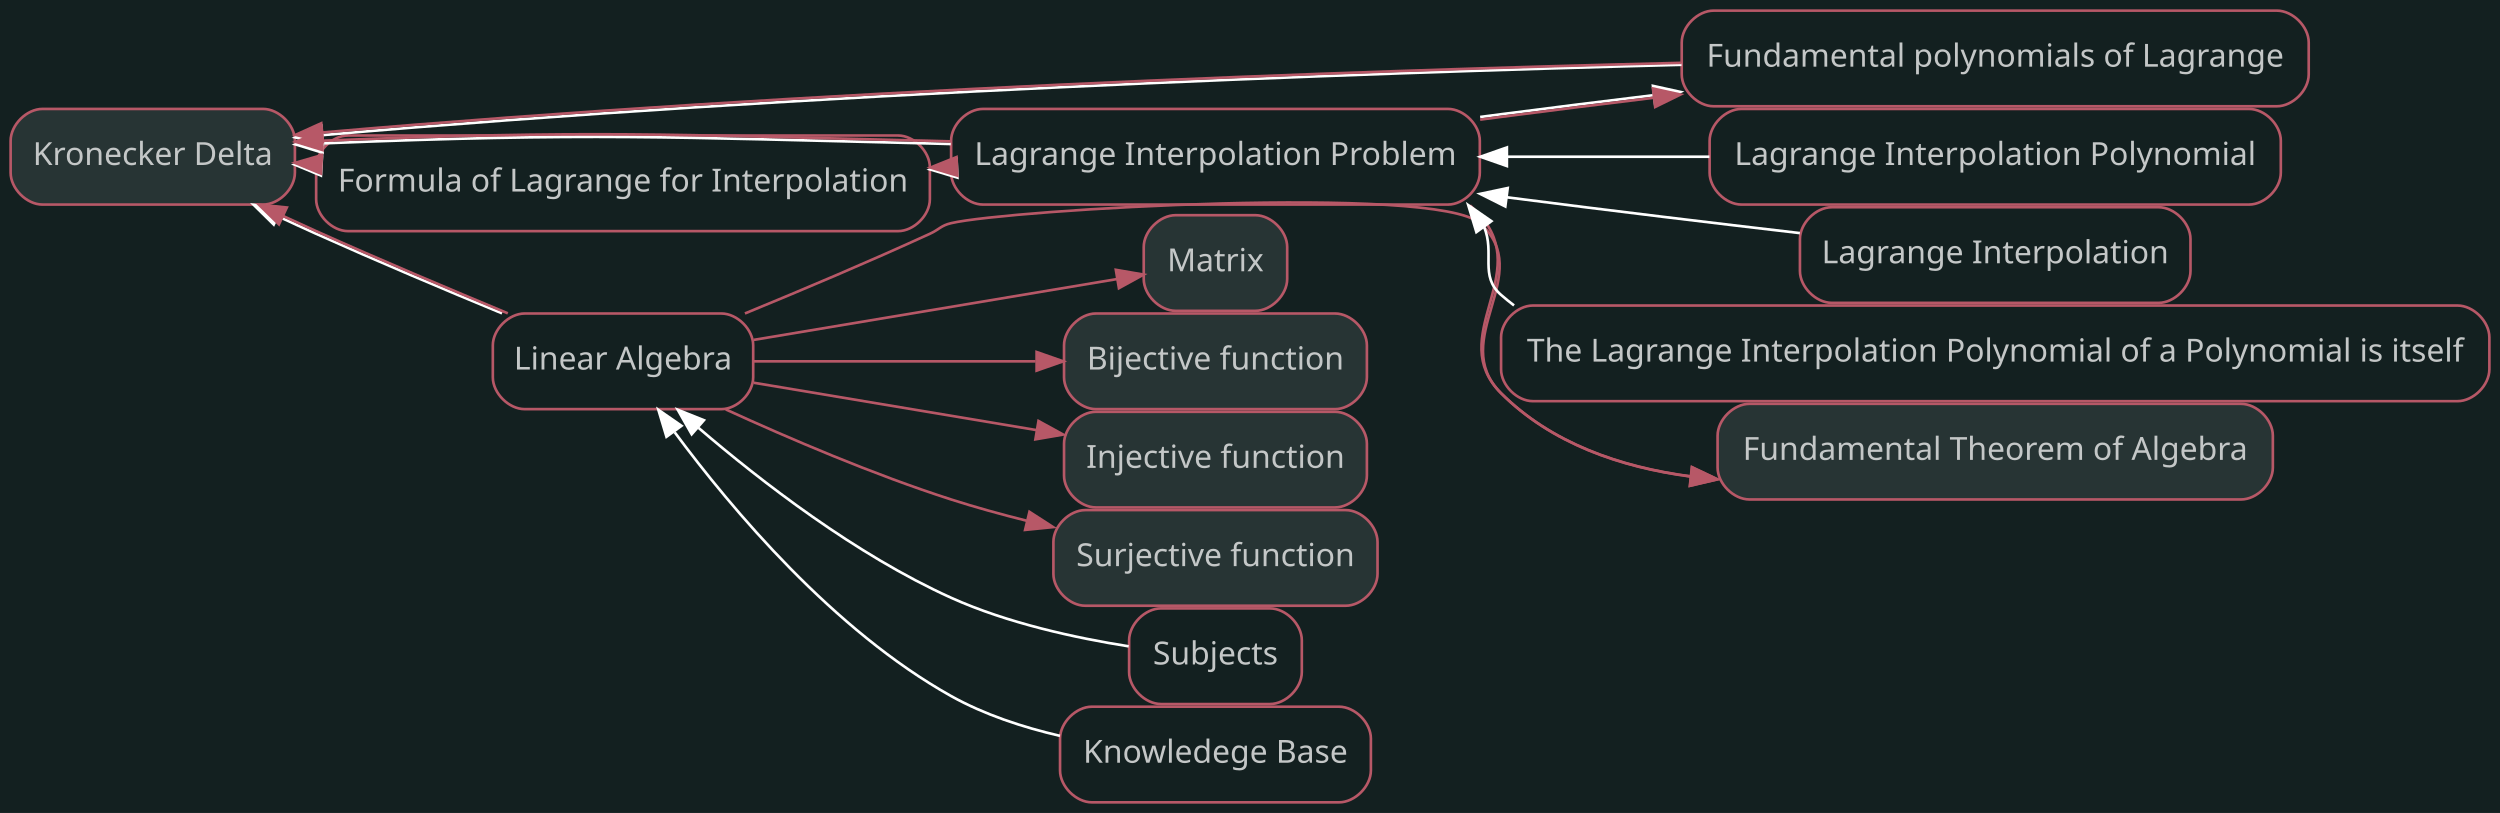
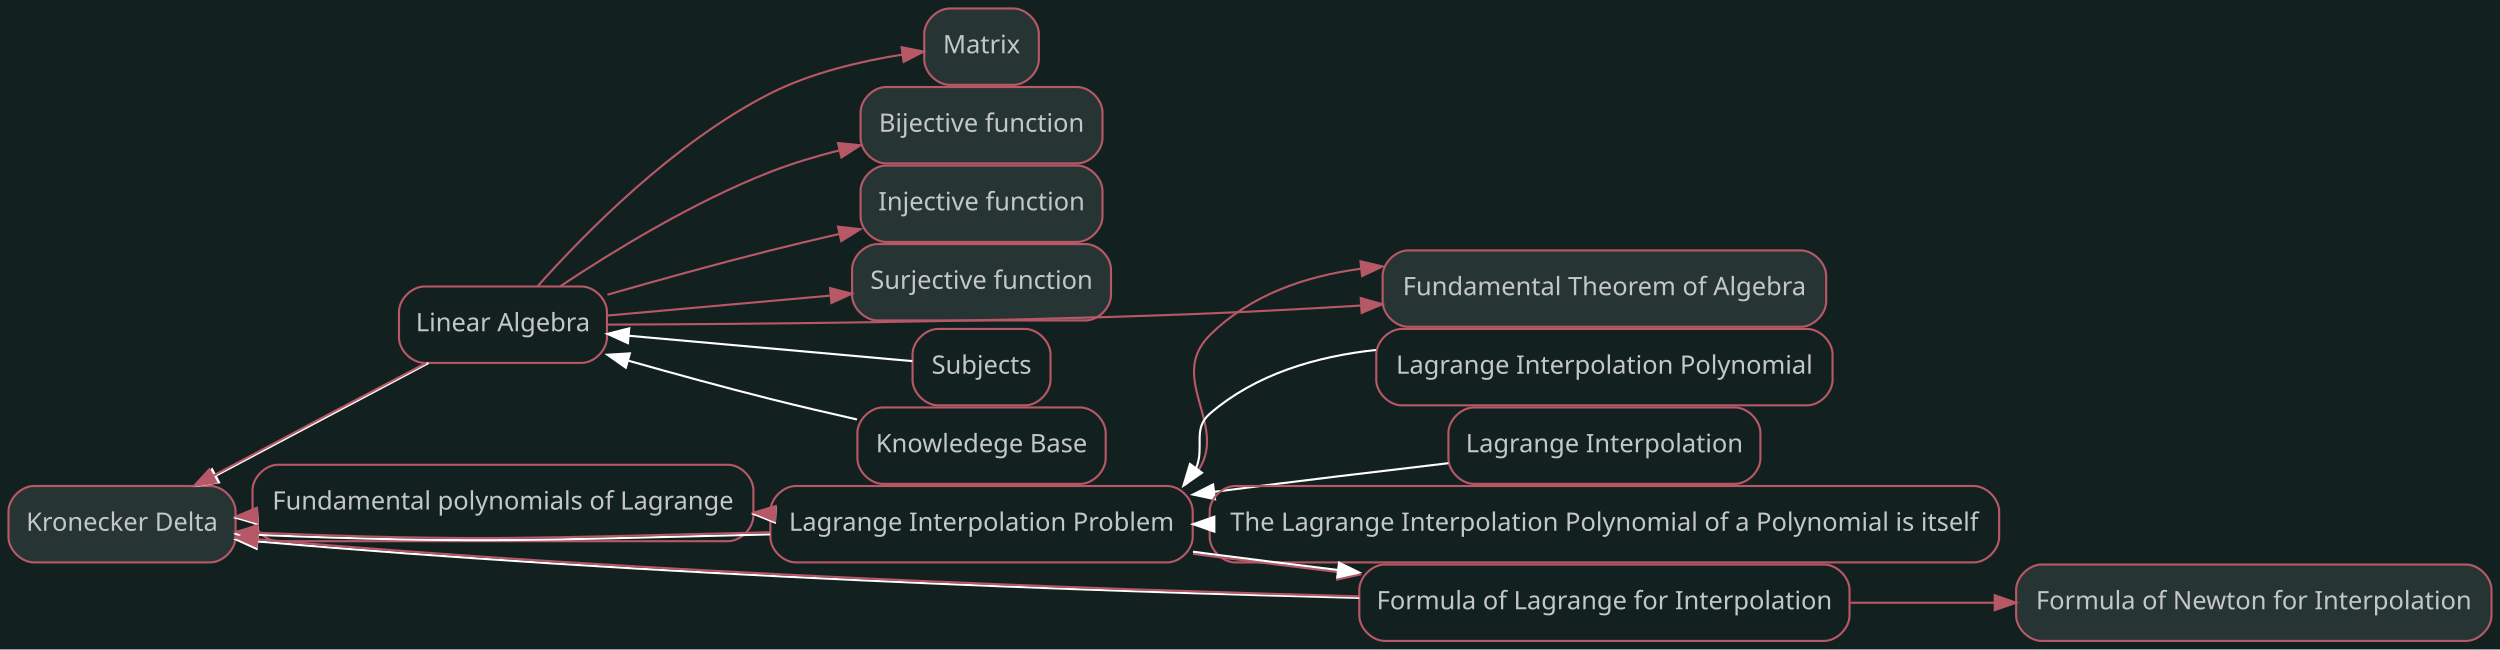
- <svg xmlns="http://www.w3.org/2000/svg" xmlns:xlink="http://www.w3.org/1999/xlink" width="941pt" height="306pt" viewBox="0.00 0.00 941.00 306.00">
+ <svg xmlns="http://www.w3.org/2000/svg" xmlns:xlink="http://www.w3.org/1999/xlink" width="1178pt" height="306pt" viewBox="0.00 0.00 1178.00 306.00">
  <g id="graph0" class="graph" transform="scale(1 1) rotate(0) translate(4 302)">
-     <polygon fill="#132020" stroke="transparent" points="-4,4 -4,-302 937,-302 937,4 -4,4" />
+     <polygon fill="#132020" stroke="transparent" points="-4,4 -4,-302 1174,-302 1174,4 -4,4" />
    <g id="node1" class="node">
      <g id="a_node1">
        <a xlink:href="/Knowledge/Kronecker Delta.html" xlink:title="Kronecker Delta" target="_parent">
-           <path fill="#273434" stroke="#b75867" d="M95,-261C95,-261 12,-261 12,-261 6,-261 0,-255 0,-249 0,-249 0,-237 0,-237 0,-231 6,-225 12,-225 12,-225 95,-225 95,-225 101,-225 107,-231 107,-237 107,-237 107,-249 107,-249 107,-255 101,-261 95,-261" />
-           <text text-anchor="middle" x="53.5" y="-239.9" font-family="sans" font-size="12.00" fill="#c4c7c7">Kronecker Delta</text>
+           <path fill="#273434" stroke="#b75867" d="M95,-73C95,-73 12,-73 12,-73 6,-73 0,-67 0,-61 0,-61 0,-49 0,-49 0,-43 6,-37 12,-37 12,-37 95,-37 95,-37 101,-37 107,-43 107,-49 107,-49 107,-61 107,-61 107,-67 101,-73 95,-73" />
+           <text text-anchor="middle" x="53.5" y="-51.9" font-family="sans" font-size="12.00" fill="#c4c7c7">Kronecker Delta</text>
        </a>
      </g>
    </g>
    <g id="node2" class="node">
      <g id="a_node2">
-         <a xlink:href="/Knowledge/Formula of Lagrange for Interpolation.html" xlink:title="Formula of Lagrange for Interpolation" target="_parent">
-           <path fill="none" stroke="#b75867" d="M334,-251C334,-251 127,-251 127,-251 121,-251 115,-245 115,-239 115,-239 115,-227 115,-227 115,-221 121,-215 127,-215 127,-215 334,-215 334,-215 340,-215 346,-221 346,-227 346,-227 346,-239 346,-239 346,-245 340,-251 334,-251" />
-           <text text-anchor="middle" x="230.5" y="-229.9" font-family="sans" font-size="12.00" fill="#c4c7c7">Formula of Lagrange for Interpolation</text>
+         <a xlink:href="/Knowledge/Linear Algebra.html" xlink:title="Linear Algebra" target="_parent">
+           <path fill="none" stroke="#b75867" d="M270,-167C270,-167 196,-167 196,-167 190,-167 184,-161 184,-155 184,-155 184,-143 184,-143 184,-137 190,-131 196,-131 196,-131 270,-131 270,-131 276,-131 282,-137 282,-143 282,-143 282,-155 282,-155 282,-161 276,-167 270,-167" />
+           <text text-anchor="middle" x="233" y="-145.9" font-family="sans" font-size="12.00" fill="#c4c7c7">Linear Algebra</text>
        </a>
      </g>
    </g>
    <g id="edge1" class="edge">
-       <path fill="none" stroke="#ffffff" d="M114.74,-239.56C114.83,-239.55 114.91,-239.55 115,-239.54" />
-       <polygon fill="#ffffff" stroke="#ffffff" points="116.79,-235.93 107.01,-240 117.19,-242.92 116.79,-235.93" />
+       <path fill="none" stroke="#ffffff" d="M97.93,-78C128.71,-94.3 169.43,-115.86 197.88,-130.93" />
+       <polygon fill="#ffffff" stroke="#ffffff" points="99.2,-74.71 88.72,-73.12 95.92,-80.9 99.2,-74.71" />
    </g>
    <g id="node3" class="node">
      <g id="a_node3">
-         <a xlink:href="/Knowledge/Linear Algebra.html" xlink:title="Linear Algebra" target="_parent">
-           <path fill="none" stroke="#b75867" d="M267.5,-184C267.5,-184 193.5,-184 193.5,-184 187.5,-184 181.5,-178 181.5,-172 181.5,-172 181.5,-160 181.5,-160 181.5,-154 187.5,-148 193.5,-148 193.5,-148 267.5,-148 267.5,-148 273.5,-148 279.5,-154 279.5,-160 279.5,-160 279.5,-172 279.5,-172 279.5,-178 273.5,-184 267.5,-184" />
-           <text text-anchor="middle" x="230.5" y="-162.9" font-family="sans" font-size="12.00" fill="#c4c7c7">Linear Algebra</text>
+         <a xlink:href="/Knowledge/Fundamental polynomials of Lagrange.html" xlink:title="Fundamental polynomials of Lagrange" target="_parent">
+           <path fill="none" stroke="#b75867" d="M339,-83C339,-83 127,-83 127,-83 121,-83 115,-77 115,-71 115,-71 115,-59 115,-59 115,-53 121,-47 127,-47 127,-47 339,-47 339,-47 345,-47 351,-53 351,-59 351,-59 351,-71 351,-71 351,-77 345,-83 339,-83" />
+           <text text-anchor="middle" x="233" y="-61.9" font-family="sans" font-size="12.00" fill="#c4c7c7">Fundamental polynomials of Lagrange</text>
        </a>
      </g>
    </g>
    <g id="edge2" class="edge">
-       <path fill="none" stroke="#ffffff" d="M100.67,-220.57C105.5,-218.32 110.34,-216.09 115,-214 137.91,-203.72 163.68,-192.85 184.96,-184.06" />
-       <polygon fill="#ffffff" stroke="#ffffff" points="99.03,-217.48 91.48,-224.91 102.02,-223.81 99.03,-217.48" />
+       <path fill="none" stroke="#ffffff" d="M114.28,-58.37C114.44,-58.38 114.6,-58.39 114.76,-58.39" />
+       <polygon fill="#ffffff" stroke="#ffffff" points="117.46,-55.04 107.28,-57.97 117.06,-62.03 117.46,-55.04" />
    </g>
    <g id="node4" class="node">
      <g id="a_node4">
-         <a xlink:href="/Knowledge/Fundamental polynomials of Lagrange.html" xlink:title="Fundamental polynomials of Lagrange" target="_parent">
-           <path fill="none" stroke="#b75867" d="M853,-298C853,-298 641,-298 641,-298 635,-298 629,-292 629,-286 629,-286 629,-274 629,-274 629,-268 635,-262 641,-262 641,-262 853,-262 853,-262 859,-262 865,-268 865,-274 865,-274 865,-286 865,-286 865,-292 859,-298 853,-298" />
-           <text text-anchor="middle" x="747" y="-276.9" font-family="sans" font-size="12.00" fill="#c4c7c7">Fundamental polynomials of Lagrange</text>
+         <a xlink:href="/Knowledge/Lagrange Interpolation Problem.html" xlink:title="Lagrange Interpolation Problem" target="_parent">
+           <path fill="none" stroke="#b75867" d="M546,-73C546,-73 371,-73 371,-73 365,-73 359,-67 359,-61 359,-61 359,-49 359,-49 359,-43 365,-37 371,-37 371,-37 546,-37 546,-37 552,-37 558,-43 558,-49 558,-49 558,-61 558,-61 558,-67 552,-73 546,-73" />
+           <text text-anchor="middle" x="458.5" y="-51.9" font-family="sans" font-size="12.00" fill="#c4c7c7">Lagrange Interpolation Problem</text>
        </a>
      </g>
    </g>
    <g id="edge3" class="edge">
-       <path fill="none" stroke="#ffffff" d="M117.4,-251.14C301.37,-267.17 504.38,-274.39 628.92,-277.61" />
-       <polygon fill="#ffffff" stroke="#ffffff" points="117.53,-247.64 107.26,-250.25 116.92,-254.61 117.53,-247.64" />
+       <path fill="none" stroke="#ffffff" d="M117.58,-49.96C221.52,-45.79 249.42,-47.62 351,-50 353.59,-50.06 356.22,-50.13 358.87,-50.21" />
+       <polygon fill="#ffffff" stroke="#ffffff" points="117.13,-46.47 107.28,-50.38 117.41,-53.47 117.13,-46.47" />
    </g>
    <g id="node5" class="node">
      <g id="a_node5">
-         <a xlink:href="/Knowledge/Lagrange Interpolation Problem.html" xlink:title="Lagrange Interpolation Problem" target="_parent">
-           <path fill="none" stroke="#b75867" d="M541,-261C541,-261 366,-261 366,-261 360,-261 354,-255 354,-249 354,-249 354,-237 354,-237 354,-231 360,-225 366,-225 366,-225 541,-225 541,-225 547,-225 553,-231 553,-237 553,-237 553,-249 553,-249 553,-255 547,-261 541,-261" />
-           <text text-anchor="middle" x="453.5" y="-239.9" font-family="sans" font-size="12.00" fill="#c4c7c7">Lagrange Interpolation Problem</text>
+         <a xlink:href="/Knowledge/Formula of Lagrange for Interpolation.html" xlink:title="Formula of Lagrange for Interpolation" target="_parent">
+           <path fill="none" stroke="#b75867" d="M855.5,-36C855.5,-36 648.5,-36 648.5,-36 642.5,-36 636.5,-30 636.5,-24 636.5,-24 636.5,-12 636.5,-12 636.5,-6 642.5,0 648.5,0 648.5,0 855.5,0 855.5,0 861.5,0 867.5,-6 867.5,-12 867.5,-12 867.5,-24 867.5,-24 867.5,-30 861.5,-36 855.5,-36" />
+           <text text-anchor="middle" x="752" y="-14.9" font-family="sans" font-size="12.00" fill="#c4c7c7">Formula of Lagrange for Interpolation</text>
        </a>
      </g>
    </g>
    <g id="edge4" class="edge">
-       <path fill="none" stroke="#ffffff" d="M117.38,-248.03C219.27,-252.12 246.57,-250.33 346,-248 348.59,-247.94 351.22,-247.87 353.87,-247.79" />
-       <polygon fill="#ffffff" stroke="#ffffff" points="117.41,-244.53 107.28,-247.62 117.13,-251.53 117.41,-244.53" />
-     </g>
-     <g id="edge5" class="edge">
-       <path fill="none" stroke="#b75867" d="M115,-240.26C114.91,-240.26 114.83,-240.27 114.74,-240.27" />
-       <polygon fill="#b75867" stroke="#b75867" points="116.8,-236.66 107.01,-240.69 117.18,-243.65 116.8,-236.66" />
-     </g>
-     <g id="edge6" class="edge">
-       <path fill="none" stroke="#ffffff" d="M353.29,-238.51C353.45,-238.52 353.6,-238.53 353.76,-238.53" />
-       <polygon fill="#ffffff" stroke="#ffffff" points="356.36,-235.15 346.21,-238.19 356.04,-242.14 356.36,-235.15" />
-     </g>
-     <g id="edge11" class="edge">
-       <path fill="none" stroke="#b75867" d="M187.14,-184.06C165.45,-193.1 138.69,-204.36 115,-215 110.95,-216.82 106.76,-218.74 102.56,-220.69" />
-       <polygon fill="#b75867" stroke="#b75867" points="100.99,-217.56 93.42,-224.97 103.96,-223.9 100.99,-217.56" />
+       <path fill="none" stroke="#ffffff" d="M117.29,-46.87C304.37,-30.59 511.24,-23.41 636.49,-20.26" />
+       <polygon fill="#ffffff" stroke="#ffffff" points="116.92,-43.39 107.26,-47.75 117.53,-50.36 116.92,-43.39" />
+     </g>
+     <g id="edge9" class="edge">
+       <path fill="none" stroke="#b75867" d="M196.77,-130.96C167.96,-115.87 127.13,-94.26 96.59,-77.94" />
+       <polygon fill="#b75867" stroke="#b75867" points="97.94,-74.69 87.47,-73.06 94.64,-80.86 97.94,-74.69" />
    </g>
    <g id="node6" class="node">
      <g id="a_node6">
        <a xlink:href="/Knowledge/Matrix.html" xlink:title="Matrix" target="_parent">
-           <path fill="#273434" stroke="#b75867" d="M468.5,-221C468.5,-221 438.5,-221 438.5,-221 432.5,-221 426.5,-215 426.5,-209 426.5,-209 426.5,-197 426.5,-197 426.5,-191 432.5,-185 438.5,-185 438.5,-185 468.5,-185 468.5,-185 474.5,-185 480.5,-191 480.5,-197 480.5,-197 480.5,-209 480.5,-209 480.5,-215 474.5,-221 468.5,-221" />
-           <text text-anchor="middle" x="453.5" y="-199.9" font-family="sans" font-size="12.00" fill="#c4c7c7">Matrix</text>
-         </a>
-       </g>
-     </g>
-     <g id="edge7" class="edge">
-       <path fill="none" stroke="#b75867" d="M279.73,-174.07C320.94,-180.97 379.31,-190.75 416.54,-196.98" />
-       <polygon fill="#b75867" stroke="#b75867" points="416,-200.44 426.44,-198.64 417.16,-193.53 416,-200.44" />
+           <path fill="#273434" stroke="#b75867" d="M473.5,-298C473.5,-298 443.5,-298 443.5,-298 437.5,-298 431.5,-292 431.5,-286 431.5,-286 431.5,-274 431.5,-274 431.5,-268 437.5,-262 443.5,-262 443.5,-262 473.5,-262 473.5,-262 479.5,-262 485.5,-268 485.5,-274 485.5,-274 485.5,-286 485.5,-286 485.5,-292 479.5,-298 473.5,-298" />
+           <text text-anchor="middle" x="458.5" y="-276.9" font-family="sans" font-size="12.00" fill="#c4c7c7">Matrix</text>
+         </a>
+       </g>
+     </g>
+     <g id="edge5" class="edge">
+       <path fill="none" stroke="#b75867" d="M249.37,-167.16C271.18,-191.69 313.53,-234.99 359,-258 378.35,-267.79 402.01,-273.26 421.29,-276.29" />
+       <polygon fill="#b75867" stroke="#b75867" points="420.82,-279.76 431.21,-277.7 421.81,-272.83 420.82,-279.76" />
    </g>
    <g id="node7" class="node">
      <g id="a_node7">
        <a xlink:href="/Knowledge/Bijective function.html" xlink:title="Bijective function" target="_parent">
-           <path fill="#273434" stroke="#b75867" d="M498.5,-184C498.5,-184 408.5,-184 408.5,-184 402.5,-184 396.5,-178 396.5,-172 396.5,-172 396.5,-160 396.5,-160 396.5,-154 402.5,-148 408.5,-148 408.5,-148 498.5,-148 498.5,-148 504.5,-148 510.5,-154 510.5,-160 510.5,-160 510.5,-172 510.5,-172 510.5,-178 504.5,-184 498.5,-184" />
-           <text text-anchor="middle" x="453.5" y="-162.9" font-family="sans" font-size="12.00" fill="#c4c7c7">Bijective function</text>
-         </a>
-       </g>
-     </g>
-     <g id="edge8" class="edge">
-       <path fill="none" stroke="#b75867" d="M279.73,-166C310.8,-166 351.64,-166 385.8,-166" />
-       <polygon fill="#b75867" stroke="#b75867" points="386.18,-169.5 396.18,-166 386.18,-162.5 386.18,-169.5" />
+           <path fill="#273434" stroke="#b75867" d="M503.5,-261C503.5,-261 413.5,-261 413.5,-261 407.5,-261 401.5,-255 401.5,-249 401.5,-249 401.5,-237 401.5,-237 401.5,-231 407.5,-225 413.5,-225 413.5,-225 503.5,-225 503.5,-225 509.5,-225 515.5,-231 515.5,-237 515.5,-237 515.5,-249 515.5,-249 515.5,-255 509.5,-261 503.5,-261" />
+           <text text-anchor="middle" x="458.5" y="-239.9" font-family="sans" font-size="12.00" fill="#c4c7c7">Bijective function</text>
+         </a>
+       </g>
+     </g>
+     <g id="edge6" class="edge">
+       <path fill="none" stroke="#b75867" d="M260.13,-167.2C284.63,-183.5 322.83,-206.92 359,-221 369.25,-224.99 380.4,-228.35 391.39,-231.14" />
+       <polygon fill="#b75867" stroke="#b75867" points="390.86,-234.61 401.4,-233.55 392.5,-227.81 390.86,-234.61" />
    </g>
    <g id="node8" class="node">
      <g id="a_node8">
        <a xlink:href="/Knowledge/Injective function.html" xlink:title="Injective function" target="_parent">
-           <path fill="#273434" stroke="#b75867" d="M498.5,-147C498.5,-147 408.5,-147 408.5,-147 402.5,-147 396.5,-141 396.5,-135 396.5,-135 396.5,-123 396.5,-123 396.5,-117 402.5,-111 408.5,-111 408.5,-111 498.5,-111 498.5,-111 504.5,-111 510.5,-117 510.5,-123 510.5,-123 510.5,-135 510.5,-135 510.5,-141 504.5,-147 498.5,-147" />
-           <text text-anchor="middle" x="453.5" y="-125.9" font-family="sans" font-size="12.00" fill="#c4c7c7">Injective function</text>
-         </a>
-       </g>
-     </g>
-     <g id="edge9" class="edge">
-       <path fill="none" stroke="#b75867" d="M279.73,-157.93C310.94,-152.7 351.99,-145.83 386.25,-140.09" />
-       <polygon fill="#b75867" stroke="#b75867" points="386.89,-143.53 396.18,-138.43 385.73,-136.63 386.89,-143.53" />
+           <path fill="#273434" stroke="#b75867" d="M503.5,-224C503.5,-224 413.5,-224 413.5,-224 407.5,-224 401.5,-218 401.5,-212 401.5,-212 401.5,-200 401.5,-200 401.5,-194 407.5,-188 413.5,-188 413.5,-188 503.5,-188 503.5,-188 509.5,-188 515.5,-194 515.5,-200 515.5,-200 515.5,-212 515.5,-212 515.5,-218 509.5,-224 503.5,-224" />
+           <text text-anchor="middle" x="458.5" y="-202.9" font-family="sans" font-size="12.00" fill="#c4c7c7">Injective function</text>
+         </a>
+       </g>
+     </g>
+     <g id="edge7" class="edge">
+       <path fill="none" stroke="#b75867" d="M282.22,-163.15C305.36,-169.77 333.54,-177.6 359,-184 369.47,-186.63 380.61,-189.27 391.49,-191.77" />
+       <polygon fill="#b75867" stroke="#b75867" points="390.85,-195.21 401.38,-194.01 392.4,-188.38 390.85,-195.21" />
    </g>
    <g id="node9" class="node">
      <g id="a_node9">
        <a xlink:href="/Knowledge/Surjective function.html" xlink:title="Surjective function" target="_parent">
-           <path fill="#273434" stroke="#b75867" d="M502.5,-110C502.5,-110 404.5,-110 404.5,-110 398.5,-110 392.5,-104 392.5,-98 392.5,-98 392.5,-86 392.5,-86 392.5,-80 398.5,-74 404.5,-74 404.5,-74 502.5,-74 502.5,-74 508.5,-74 514.5,-80 514.5,-86 514.5,-86 514.5,-98 514.5,-98 514.5,-104 508.5,-110 502.5,-110" />
-           <text text-anchor="middle" x="453.5" y="-88.9" font-family="sans" font-size="12.00" fill="#c4c7c7">Surjective function</text>
-         </a>
-       </g>
-     </g>
-     <g id="edge10" class="edge">
-       <path fill="none" stroke="#b75867" d="M269.17,-147.9C293.06,-136.96 324.85,-123.36 354,-114 363.1,-111.08 372.8,-108.4 382.42,-106" />
-       <polygon fill="#b75867" stroke="#b75867" points="383.49,-109.34 392.39,-103.6 381.85,-102.54 383.49,-109.34" />
+           <path fill="#273434" stroke="#b75867" d="M507.5,-187C507.5,-187 409.5,-187 409.5,-187 403.5,-187 397.5,-181 397.5,-175 397.5,-175 397.5,-163 397.5,-163 397.5,-157 403.5,-151 409.5,-151 409.5,-151 507.5,-151 507.5,-151 513.5,-151 519.5,-157 519.5,-163 519.5,-163 519.5,-175 519.5,-175 519.5,-181 513.5,-187 507.5,-187" />
+           <text text-anchor="middle" x="458.5" y="-165.9" font-family="sans" font-size="12.00" fill="#c4c7c7">Surjective function</text>
+         </a>
+       </g>
+     </g>
+     <g id="edge8" class="edge">
+       <path fill="none" stroke="#b75867" d="M282.22,-153.32C312.81,-156.05 352.9,-159.64 387.02,-162.69" />
+       <polygon fill="#b75867" stroke="#b75867" points="387.13,-166.22 397.4,-163.62 387.75,-159.24 387.13,-166.22" />
    </g>
    <g id="node10" class="node">
      <g id="a_node10">
        <a xlink:href="/Knowledge/Fundamental Theorem of Algebra.html" xlink:title="Fundamental Theorem of Algebra" target="_parent">
-           <path fill="#273434" stroke="#b75867" d="M839.5,-150C839.5,-150 654.5,-150 654.5,-150 648.5,-150 642.5,-144 642.5,-138 642.5,-138 642.5,-126 642.5,-126 642.5,-120 648.5,-114 654.5,-114 654.5,-114 839.5,-114 839.5,-114 845.5,-114 851.5,-120 851.5,-126 851.5,-126 851.5,-138 851.5,-138 851.5,-144 845.5,-150 839.5,-150" />
-           <text text-anchor="middle" x="747" y="-128.9" font-family="sans" font-size="12.00" fill="#c4c7c7">Fundamental Theorem of Algebra</text>
-         </a>
-       </g>
-     </g>
-     <g id="edge12" class="edge">
-       <path fill="none" stroke="#b75867" d="M276.39,-184.01C297.64,-192.74 323.28,-203.57 346,-214 349.61,-215.66 350.13,-217.09 354,-218 375.52,-223.08 536.42,-232.63 553,-218 574.49,-199.03 540.67,-174.21 561,-154 579.92,-135.2 605.84,-126.22 632.3,-122.7" />
-       <polygon fill="#b75867" stroke="#b75867" points="632.88,-126.16 642.45,-121.61 632.14,-119.2 632.88,-126.16" />
+           <path fill="#273434" stroke="#b75867" d="M844.5,-184C844.5,-184 659.5,-184 659.5,-184 653.5,-184 647.5,-178 647.5,-172 647.5,-172 647.5,-160 647.5,-160 647.5,-154 653.5,-148 659.5,-148 659.5,-148 844.5,-148 844.5,-148 850.5,-148 856.5,-154 856.5,-160 856.5,-160 856.5,-172 856.5,-172 856.5,-178 850.5,-184 844.5,-184" />
+           <text text-anchor="middle" x="752" y="-162.9" font-family="sans" font-size="12.00" fill="#c4c7c7">Fundamental Theorem of Algebra</text>
+         </a>
+       </g>
+     </g>
+     <g id="edge10" class="edge">
+       <path fill="none" stroke="#b75867" d="M282.05,-149.04C345.33,-149.26 460.05,-150.2 558,-154 583.62,-154.99 611.12,-156.46 637.11,-158.03" />
+       <polygon fill="#b75867" stroke="#b75867" points="637.18,-161.54 647.38,-158.66 637.61,-154.56 637.18,-161.54" />
    </g>
    <g id="node11" class="node">
      <g id="a_node11">
        <a xlink:href="/Knowledge/Subjects.html" xlink:title="Subjects" target="_parent">
-           <path fill="none" stroke="#b75867" d="M474,-73C474,-73 433,-73 433,-73 427,-73 421,-67 421,-61 421,-61 421,-49 421,-49 421,-43 427,-37 433,-37 433,-37 474,-37 474,-37 480,-37 486,-43 486,-49 486,-49 486,-61 486,-61 486,-67 480,-73 474,-73" />
-           <text text-anchor="middle" x="453.5" y="-51.9" font-family="sans" font-size="12.00" fill="#c4c7c7">Subjects</text>
-         </a>
-       </g>
-     </g>
-     <g id="edge13" class="edge">
-       <path fill="none" stroke="#ffffff" d="M258.92,-140.96C282.47,-120.76 318.21,-93.16 354,-77 375.24,-67.41 401,-61.85 420.84,-58.72" />
-       <polygon fill="#ffffff" stroke="#ffffff" points="256.35,-138.55 251.11,-147.76 260.95,-143.83 256.35,-138.55" />
+           <path fill="none" stroke="#b75867" d="M479,-147C479,-147 438,-147 438,-147 432,-147 426,-141 426,-135 426,-135 426,-123 426,-123 426,-117 432,-111 438,-111 438,-111 479,-111 479,-111 485,-111 491,-117 491,-123 491,-123 491,-135 491,-135 491,-141 485,-147 479,-147" />
+           <text text-anchor="middle" x="458.5" y="-125.9" font-family="sans" font-size="12.00" fill="#c4c7c7">Subjects</text>
+         </a>
+       </g>
+     </g>
+     <g id="edge11" class="edge">
+       <path fill="none" stroke="#ffffff" d="M292.21,-143.79C334.9,-139.97 391.24,-134.93 425.89,-131.83" />
+       <polygon fill="#ffffff" stroke="#ffffff" points="291.87,-140.31 282.22,-144.68 292.49,-147.28 291.87,-140.31" />
    </g>
    <g id="node12" class="node">
      <g id="a_node12">
        <a xlink:href="/Knowledge/Knowledege Base.html" xlink:title="Knowledege Base" target="_parent">
-           <path fill="none" stroke="#b75867" d="M500,-36C500,-36 407,-36 407,-36 401,-36 395,-30 395,-24 395,-24 395,-12 395,-12 395,-6 401,0 407,0 407,0 500,0 500,0 506,0 512,-6 512,-12 512,-12 512,-24 512,-24 512,-30 506,-36 500,-36" />
-           <text text-anchor="middle" x="453.5" y="-14.9" font-family="sans" font-size="12.00" fill="#c4c7c7">Knowledege Base</text>
-         </a>
-       </g>
+           <path fill="none" stroke="#b75867" d="M505,-110C505,-110 412,-110 412,-110 406,-110 400,-104 400,-98 400,-98 400,-86 400,-86 400,-80 406,-74 412,-74 412,-74 505,-74 505,-74 511,-74 517,-80 517,-86 517,-86 517,-98 517,-98 517,-104 511,-110 505,-110" />
+           <text text-anchor="middle" x="458.5" y="-88.9" font-family="sans" font-size="12.00" fill="#c4c7c7">Knowledege Base</text>
+         </a>
+       </g>
+     </g>
+     <g id="edge12" class="edge">
+       <path fill="none" stroke="#ffffff" d="M291.97,-132.07C313.02,-126.11 337.02,-119.53 359,-114 372.17,-110.69 386.39,-107.37 399.82,-104.34" />
+       <polygon fill="#ffffff" stroke="#ffffff" points="290.88,-128.75 282.22,-134.85 292.79,-135.48 290.88,-128.75" />
+     </g>
+     <g id="edge13" class="edge">
+       <path fill="none" stroke="#b75867" d="M114.76,-59.11C114.6,-59.1 114.44,-59.09 114.28,-59.08" />
+       <polygon fill="#b75867" stroke="#b75867" points="117.47,-55.76 107.28,-58.67 117.05,-62.75 117.47,-55.76" />
    </g>
    <g id="edge14" class="edge">
-       <path fill="none" stroke="#ffffff" d="M249.94,-139.31C271.48,-110.27 309.83,-64.68 354,-40 366.47,-33.03 380.98,-28.27 394.97,-25.02" />
-       <polygon fill="#ffffff" stroke="#ffffff" points="246.86,-137.6 243.81,-147.75 252.52,-141.72 246.86,-137.6" />
+       <path fill="none" stroke="#ffffff" d="M358.41,-59.43C358.57,-59.43 358.73,-59.42 358.89,-59.41" />
+       <polygon fill="#ffffff" stroke="#ffffff" points="361.15,-55.81 351.31,-59.75 361.46,-62.8 361.15,-55.81" />
    </g>
    <g id="edge15" class="edge">
-       <path fill="none" stroke="#b75867" d="M628.92,-278.35C504.38,-275.38 301.37,-268.17 117.4,-252.14" />
-       <polygon fill="#b75867" stroke="#b75867" points="117.53,-248.64 107.26,-251.25 116.92,-255.61 117.53,-248.64" />
+       <path fill="none" stroke="#b75867" d="M358.87,-51.21C356.22,-51.13 353.59,-51.06 351,-51 249.42,-48.62 221.52,-46.79 117.58,-50.96" />
+       <polygon fill="#b75867" stroke="#b75867" points="117.13,-47.47 107.28,-51.38 117.41,-54.47 117.13,-47.47" />
+     </g>
+     <g id="edge17" class="edge">
+       <path fill="none" stroke="#b75867" d="M358.89,-60.16C358.73,-60.16 358.57,-60.17 358.41,-60.18" />
+       <polygon fill="#b75867" stroke="#b75867" points="361.15,-56.55 351.31,-60.5 361.46,-63.54 361.15,-56.55" />
    </g>
    <g id="edge16" class="edge">
-       <path fill="none" stroke="#ffffff" d="M618.48,-266.19C599.21,-263.86 579.57,-261.41 561,-259 558.41,-258.66 555.78,-258.32 553.13,-257.97" />
-       <polygon fill="#ffffff" stroke="#ffffff" points="618.17,-269.68 628.51,-267.4 619,-262.73 618.17,-269.68" />
-     </g>
-     <g id="edge17" class="edge">
-       <path fill="none" stroke="#b75867" d="M353.87,-248.79C351.22,-248.87 348.59,-248.94 346,-249 246.57,-251.33 219.27,-253.12 117.38,-249.03" />
-       <polygon fill="#b75867" stroke="#b75867" points="117.41,-245.53 107.28,-248.62 117.13,-252.53 117.41,-245.53" />
+       <path fill="none" stroke="#b75867" d="M558.13,-41.03C560.78,-40.68 563.41,-40.34 566,-40 585.48,-37.47 606.13,-34.9 626.3,-32.46" />
+       <polygon fill="#b75867" stroke="#b75867" points="626.97,-35.9 636.48,-31.23 626.13,-28.95 626.97,-35.9" />
    </g>
    <g id="edge18" class="edge">
-       <path fill="none" stroke="#b75867" d="M353.76,-239.28C353.6,-239.27 353.45,-239.26 353.29,-239.26" />
-       <polygon fill="#b75867" stroke="#b75867" points="356.35,-235.89 346.21,-238.94 356.04,-242.88 356.35,-235.89" />
-     </g>
-     <g id="edge19" class="edge">
-       <path fill="none" stroke="#b75867" d="M553.13,-256.97C555.78,-257.32 558.41,-257.66 561,-258 579.57,-260.41 599.21,-262.86 618.48,-265.2" />
-       <polygon fill="#b75867" stroke="#b75867" points="618.16,-268.69 628.51,-266.41 619.01,-261.74 618.16,-268.69" />
-     </g>
-     <g id="edge20" class="edge">
-       <path fill="none" stroke="#b75867" d="M549.31,-224.7C550.59,-223.53 551.83,-222.3 553,-221 573.11,-198.75 539.79,-175.2 561,-154 579.86,-135.14 605.77,-126.15 632.23,-122.63" />
-       <polygon fill="#b75867" stroke="#b75867" points="632.81,-126.09 642.38,-121.54 632.06,-119.13 632.81,-126.09" />
+       <path fill="none" stroke="#b75867" d="M554.31,-73.3C555.59,-74.47 556.83,-75.7 558,-77 578.11,-99.25 544.79,-122.8 566,-144 584.86,-162.86 610.77,-171.85 637.23,-175.37" />
+       <polygon fill="#b75867" stroke="#b75867" points="637.06,-178.87 647.38,-176.46 637.81,-171.91 637.06,-178.87" />
    </g>
    <g id="node13" class="node">
      <g id="a_node13">
        <a xlink:href="/Knowledge/Lagrange Interpolation Polynomial.html" xlink:title="Lagrange Interpolation Polynomial" target="_parent">
-           <path fill="none" stroke="#b75867" d="M842.5,-261C842.5,-261 651.5,-261 651.5,-261 645.5,-261 639.5,-255 639.5,-249 639.5,-249 639.5,-237 639.5,-237 639.5,-231 645.5,-225 651.5,-225 651.5,-225 842.5,-225 842.5,-225 848.5,-225 854.5,-231 854.5,-237 854.5,-237 854.5,-249 854.5,-249 854.5,-255 848.5,-261 842.5,-261" />
-           <text text-anchor="middle" x="747" y="-239.9" font-family="sans" font-size="12.00" fill="#c4c7c7">Lagrange Interpolation Polynomial</text>
-         </a>
-       </g>
-     </g>
-     <g id="edge21" class="edge">
-       <path fill="none" stroke="#ffffff" d="M563.37,-243C588.24,-243 614.65,-243 639.42,-243" />
-       <polygon fill="#ffffff" stroke="#ffffff" points="563.19,-239.5 553.19,-243 563.19,-246.5 563.19,-239.5" />
+           <path fill="none" stroke="#b75867" d="M847.5,-147C847.5,-147 656.5,-147 656.5,-147 650.5,-147 644.5,-141 644.5,-135 644.5,-135 644.5,-123 644.5,-123 644.5,-117 650.5,-111 656.5,-111 656.5,-111 847.5,-111 847.5,-111 853.5,-111 859.5,-117 859.5,-123 859.5,-123 859.5,-135 859.5,-135 859.5,-141 853.5,-147 847.5,-147" />
+           <text text-anchor="middle" x="752" y="-125.9" font-family="sans" font-size="12.00" fill="#c4c7c7">Lagrange Interpolation Polynomial</text>
+         </a>
+       </g>
+     </g>
+     <g id="edge19" class="edge">
+       <path fill="none" stroke="#ffffff" d="M559.6,-81.39C563.75,-91.26 557.77,-99.87 566,-107 587.51,-125.65 616.09,-134.07 644.34,-137.1" />
+       <polygon fill="#ffffff" stroke="#ffffff" points="562.36,-79.24 553.65,-73.21 556.71,-83.36 562.36,-79.24" />
    </g>
    <g id="node14" class="node">
      <g id="a_node14">
        <a xlink:href="/Knowledge/Lagrange Interpolation.html" xlink:title="Lagrange Interpolation" target="_parent">
-           <path fill="none" stroke="#b75867" d="M808.5,-224C808.5,-224 685.5,-224 685.5,-224 679.5,-224 673.5,-218 673.5,-212 673.5,-212 673.5,-200 673.5,-200 673.5,-194 679.5,-188 685.5,-188 685.5,-188 808.5,-188 808.5,-188 814.5,-188 820.5,-194 820.5,-200 820.5,-200 820.5,-212 820.5,-212 820.5,-218 814.5,-224 808.5,-224" />
-           <text text-anchor="middle" x="747" y="-202.9" font-family="sans" font-size="12.00" fill="#c4c7c7">Lagrange Interpolation</text>
-         </a>
-       </g>
-     </g>
-     <g id="edge22" class="edge">
-       <path fill="none" stroke="#ffffff" d="M563.07,-227.75C604.13,-222.46 641.86,-217.95 673.47,-214.26" />
-       <polygon fill="#ffffff" stroke="#ffffff" points="562.6,-224.28 553.13,-229.03 563.5,-231.22 562.6,-224.28" />
+           <path fill="none" stroke="#b75867" d="M813.5,-110C813.5,-110 690.5,-110 690.5,-110 684.5,-110 678.5,-104 678.5,-98 678.5,-98 678.5,-86 678.5,-86 678.5,-80 684.5,-74 690.5,-74 690.5,-74 813.5,-74 813.5,-74 819.5,-74 825.5,-80 825.5,-86 825.5,-86 825.5,-98 825.5,-98 825.5,-104 819.5,-110 813.5,-110" />
+           <text text-anchor="middle" x="752" y="-88.9" font-family="sans" font-size="12.00" fill="#c4c7c7">Lagrange Interpolation</text>
+         </a>
+       </g>
+     </g>
+     <g id="edge20" class="edge">
+       <path fill="none" stroke="#ffffff" d="M568.07,-70.25C609.13,-75.54 646.86,-80.05 678.47,-83.74" />
+       <polygon fill="#ffffff" stroke="#ffffff" points="568.5,-66.78 558.13,-68.97 567.6,-73.72 568.5,-66.78" />
    </g>
    <g id="node15" class="node">
      <g id="a_node15">
        <a xlink:href="/Knowledge/The Lagrange Interpolation Polynomial of a Polynomial is itself.html" xlink:title="The Lagrange Interpolation Polynomial of a Polynomial is itself" target="_parent">
-           <path fill="none" stroke="#b75867" d="M921,-187C921,-187 573,-187 573,-187 567,-187 561,-181 561,-175 561,-175 561,-163 561,-163 561,-157 567,-151 573,-151 573,-151 921,-151 921,-151 927,-151 933,-157 933,-163 933,-163 933,-175 933,-175 933,-181 927,-187 921,-187" />
-           <text text-anchor="middle" x="747" y="-165.9" font-family="sans" font-size="12.00" fill="#c4c7c7">The Lagrange Interpolation Polynomial of a Polynomial is itself</text>
-         </a>
-       </g>
+           <path fill="none" stroke="#b75867" d="M926,-73C926,-73 578,-73 578,-73 572,-73 566,-67 566,-61 566,-61 566,-49 566,-49 566,-43 572,-37 578,-37 578,-37 926,-37 926,-37 932,-37 938,-43 938,-49 938,-49 938,-61 938,-61 938,-67 932,-73 926,-73" />
+           <text text-anchor="middle" x="752" y="-51.9" font-family="sans" font-size="12.00" fill="#c4c7c7">The Lagrange Interpolation Polynomial of a Polynomial is itself</text>
+         </a>
+       </g>
+     </g>
+     <g id="edge21" class="edge">
+       <path fill="none" stroke="#ffffff" d="M565.44,-55C565.61,-55 565.77,-55 565.93,-55" />
+       <polygon fill="#ffffff" stroke="#ffffff" points="568.19,-51.5 558.19,-55 568.19,-58.5 568.19,-51.5" />
    </g>
    <g id="edge23" class="edge">
-       <path fill="none" stroke="#ffffff" d="M554.6,-216.61C558.75,-206.74 552.77,-198.13 561,-191 562.59,-189.62 564.22,-188.3 565.88,-187.03" />
-       <polygon fill="#ffffff" stroke="#ffffff" points="551.71,-214.64 548.65,-224.79 557.36,-218.76 551.71,-214.64" />
+       <path fill="none" stroke="#b75867" d="M636.49,-20.99C511.24,-24.41 304.37,-31.59 117.29,-47.87" />
+       <polygon fill="#b75867" stroke="#b75867" points="116.92,-44.39 107.26,-48.75 117.53,-51.36 116.92,-44.39" />
+     </g>
+     <g id="edge24" class="edge">
+       <path fill="none" stroke="#ffffff" d="M626.3,-33.44C606.13,-35.9 585.48,-38.47 566,-41 563.41,-41.34 560.78,-41.68 558.13,-42.03" />
+       <polygon fill="#ffffff" stroke="#ffffff" points="626.97,-36.89 636.48,-32.21 626.13,-29.94 626.97,-36.89" />
+     </g>
+     <g id="node16" class="node">
+       <g id="a_node16">
+         <a xlink:href="/Knowledge/Formula of Newton for Interpolation.html" xlink:title="Formula of Newton for Interpolation" target="_parent">
+           <path fill="#273434" stroke="#b75867" d="M1158,-36C1158,-36 958,-36 958,-36 952,-36 946,-30 946,-24 946,-24 946,-12 946,-12 946,-6 952,0 958,0 958,0 1158,0 1158,0 1164,0 1170,-6 1170,-12 1170,-12 1170,-24 1170,-24 1170,-30 1164,-36 1158,-36" />
+           <text text-anchor="middle" x="1058" y="-14.9" font-family="sans" font-size="12.00" fill="#c4c7c7">Formula of Newton for Interpolation</text>
+         </a>
+       </g>
+     </g>
+     <g id="edge22" class="edge">
+       <path fill="none" stroke="#b75867" d="M867.93,-18C890.09,-18 913.37,-18 935.73,-18" />
+       <polygon fill="#b75867" stroke="#b75867" points="935.93,-21.5 945.93,-18 935.93,-14.5 935.93,-21.5" />
    </g>
  </g>
</svg>
